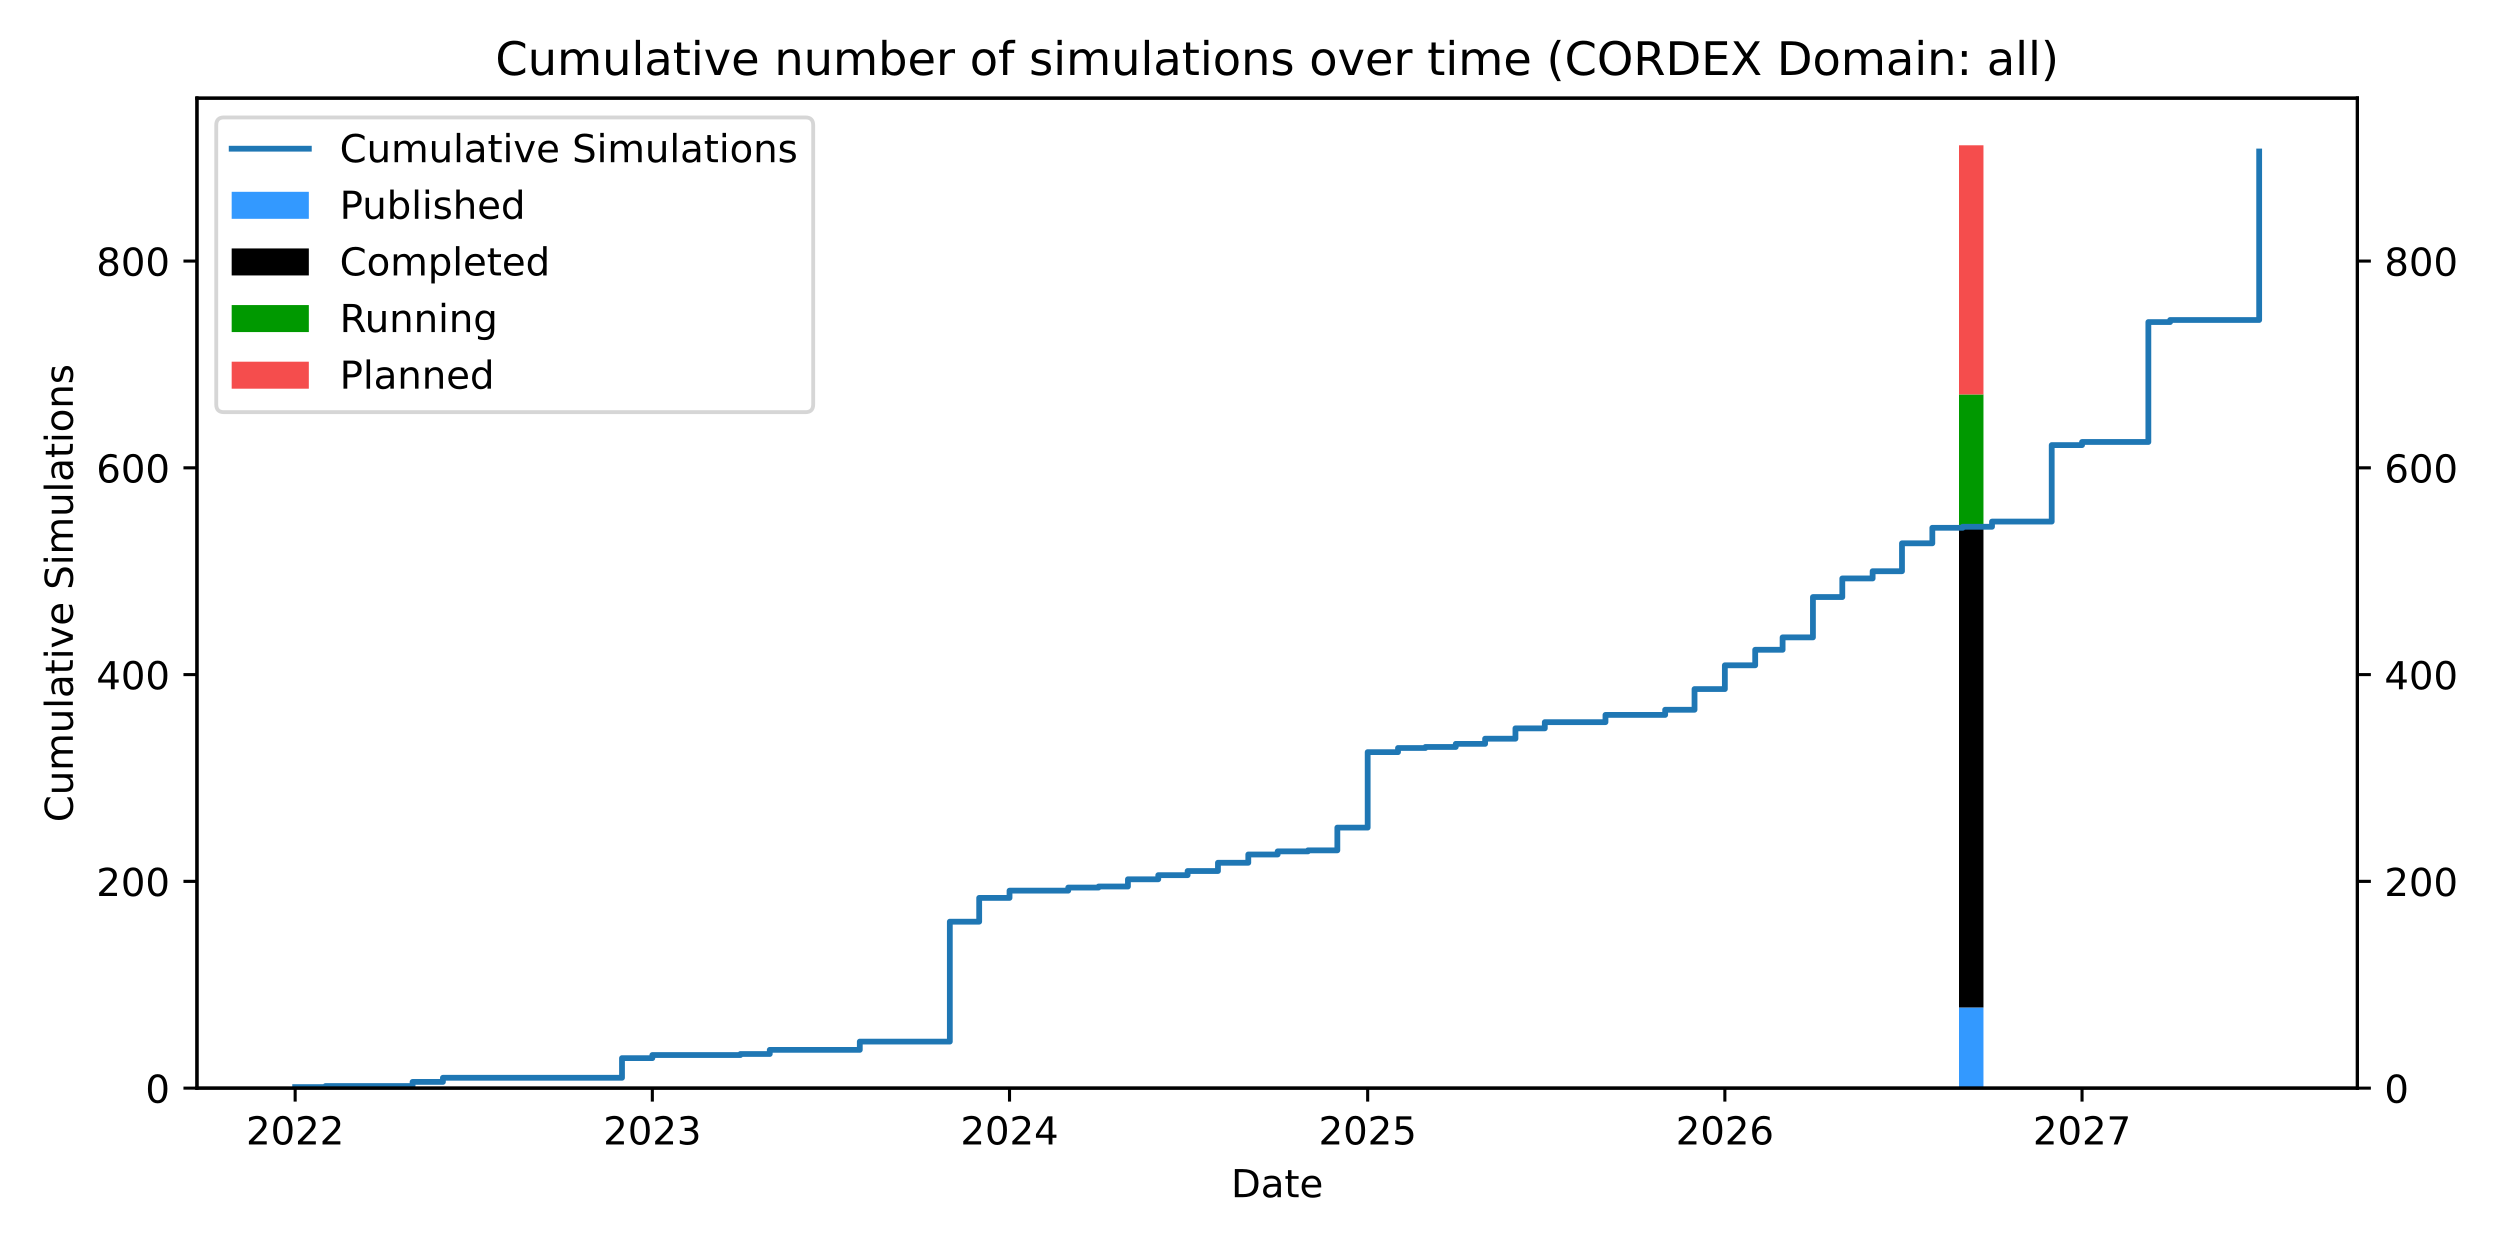
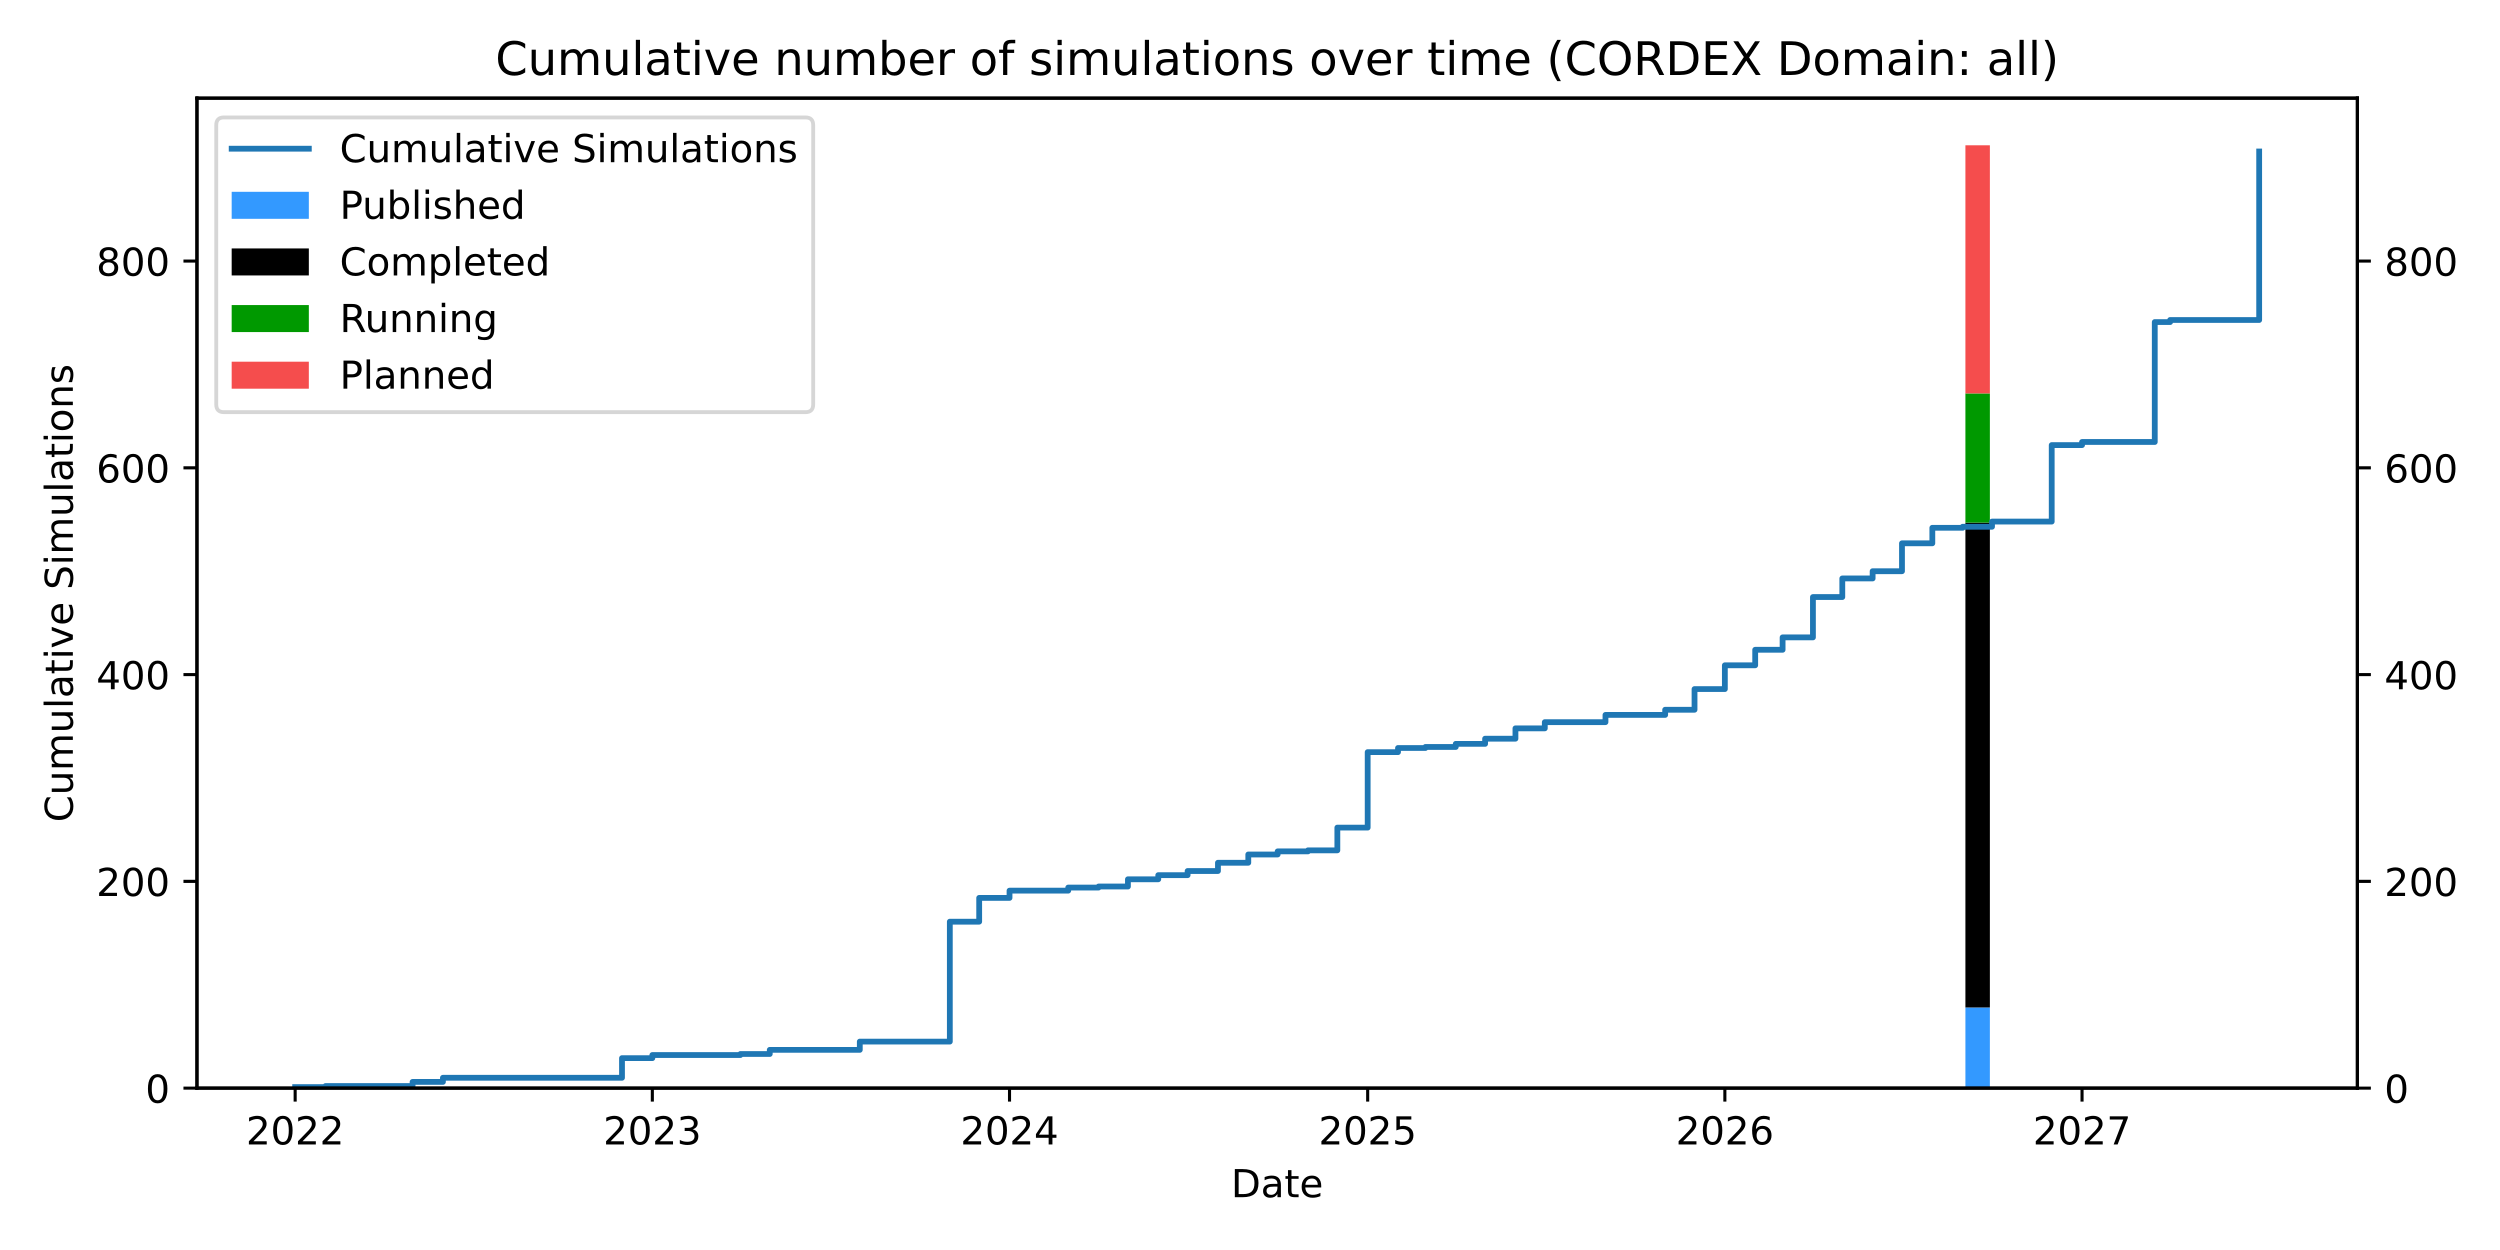
<svg xmlns="http://www.w3.org/2000/svg" xmlns:xlink="http://www.w3.org/1999/xlink" width="648pt" height="324pt" viewBox="0 0 648 324" version="1.1">
  <defs>
    <style type="text/css">*{stroke-linejoin: round; stroke-linecap: butt}</style>
  </defs>
  <g id="figure_1">
    <g id="patch_1">
      <path d="M 0 324  L 648 324  L 648 0  L 0 0  z " style="fill: #ffffff" />
    </g>
    <g id="axes_1">
      <g id="patch_2">
        <path d="M 51.05 282.04  L 611.03 282.04  L 611.03 25.44  L 51.05 25.44  z " style="fill: #ffffff" />
      </g>
      <g id="patch_3">
-         <path d="M 507.773 282.04  L 514.114 282.04  L 514.114 261.139  L 507.773 261.139  z " clip-path="url(#pf7c61de962)" style="fill: #3399ff" />
+         <path d="M 509.434 282.04  L 515.775 282.04  L 515.775 261.139  L 509.434 261.139  z " clip-path="url(#p451dfd465b)" style="fill: #3399ff" />
      </g>
      <g id="patch_4">
-         <path d="M 507.773 261.139  L 514.114 261.139  L 514.114 136.537  L 507.773 136.537  z " clip-path="url(#pf7c61de962)" />
+         <path d="M 509.434 261.139  L 515.775 261.139  L 515.775 135.465  L 509.434 135.465  z " clip-path="url(#p451dfd465b)" />
      </g>
      <g id="patch_5">
-         <path d="M 507.773 136.537  L 514.114 136.537  L 514.114 102.238  L 507.773 102.238  z " clip-path="url(#pf7c61de962)" style="fill: #009900" />
+         <path d="M 509.434 135.465  L 515.775 135.465  L 515.775 101.97  L 509.434 101.97  z " clip-path="url(#p451dfd465b)" style="fill: #009900" />
      </g>
      <g id="patch_6">
-         <path d="M 507.773 102.238  L 514.114 102.238  L 514.114 37.659  L 507.773 37.659  z " clip-path="url(#pf7c61de962)" style="fill: #f54d4d" />
+         <path d="M 509.434 101.97  L 515.775 101.97  L 515.775 37.659  L 509.434 37.659  z " clip-path="url(#p451dfd465b)" style="fill: #f54d4d" />
      </g>
      <g id="matplotlib.axis_1">
        <g id="xtick_1">
          <g id="line2d_1">
            <defs>
-               <path id="m42340859e4" d="M 0 0  L 0 3.5  " style="stroke: #000000; stroke-width: 0.8" />
-             </defs>
-             <g>
-               <use xlink:href="#m42340859e4" x="76.504" y="282.04" style="stroke: #000000; stroke-width: 0.8" />
+               <path id="m66f0d39684" d="M 0 0  L 0 3.5  " style="stroke: #000000; stroke-width: 0.8" />
+             </defs>
+             <g>
+               <use xlink:href="#m66f0d39684" x="76.504" y="282.04" style="stroke: #000000; stroke-width: 0.8" />
            </g>
          </g>
          <g id="text_1">
            <g transform="translate(63.77864 296.6384) scale(0.1 -0.1)">
              <defs>
                <path id="DejaVuSans-32" d="M 1228 531  L 3431 531  L 3431 0  L 469 0  L 469 531  Q 828 903 1448 1529  Q 2069 2156 2228 2338  Q 2531 2678 2651 2914  Q 2772 3150 2772 3378  Q 2772 3750 2511 3984  Q 2250 4219 1831 4219  Q 1534 4219 1204 4116  Q 875 4013 500 3803  L 500 4441  Q 881 4594 1212 4672  Q 1544 4750 1819 4750  Q 2544 4750 2975 4387  Q 3406 4025 3406 3419  Q 3406 3131 3298 2873  Q 3191 2616 2906 2266  Q 2828 2175 2409 1742  Q 1991 1309 1228 531  z " transform="scale(0.015625)" />
                <path id="DejaVuSans-30" d="M 2034 4250  Q 1547 4250 1301 3770  Q 1056 3291 1056 2328  Q 1056 1369 1301 889  Q 1547 409 2034 409  Q 2525 409 2770 889  Q 3016 1369 3016 2328  Q 3016 3291 2770 3770  Q 2525 4250 2034 4250  z M 2034 4750  Q 2819 4750 3233 4129  Q 3647 3509 3647 2328  Q 3647 1150 3233 529  Q 2819 -91 2034 -91  Q 1250 -91 836 529  Q 422 1150 422 2328  Q 422 3509 836 4129  Q 1250 4750 2034 4750  z " transform="scale(0.015625)" />
              </defs>
              <use xlink:href="#DejaVuSans-32" />
              <use xlink:href="#DejaVuSans-30" x="63.623" />
              <use xlink:href="#DejaVuSans-32" x="127.246" />
              <use xlink:href="#DejaVuSans-32" x="190.869" />
            </g>
          </g>
        </g>
        <g id="xtick_2">
          <g id="line2d_2">
            <g>
-               <use xlink:href="#m42340859e4" x="169.085" y="282.04" style="stroke: #000000; stroke-width: 0.8" />
+               <use xlink:href="#m66f0d39684" x="169.085" y="282.04" style="stroke: #000000; stroke-width: 0.8" />
            </g>
          </g>
          <g id="text_2">
            <g transform="translate(156.3604 296.6384) scale(0.1 -0.1)">
              <defs>
                <path id="DejaVuSans-33" d="M 2597 2516  Q 3050 2419 3304 2112  Q 3559 1806 3559 1356  Q 3559 666 3084 287  Q 2609 -91 1734 -91  Q 1441 -91 1130 -33  Q 819 25 488 141  L 488 750  Q 750 597 1062 519  Q 1375 441 1716 441  Q 2309 441 2620 675  Q 2931 909 2931 1356  Q 2931 1769 2642 2001  Q 2353 2234 1838 2234  L 1294 2234  L 1294 2753  L 1863 2753  Q 2328 2753 2575 2939  Q 2822 3125 2822 3475  Q 2822 3834 2567 4026  Q 2313 4219 1838 4219  Q 1578 4219 1281 4162  Q 984 4106 628 3988  L 628 4550  Q 988 4650 1302 4700  Q 1616 4750 1894 4750  Q 2613 4750 3031 4423  Q 3450 4097 3450 3541  Q 3450 3153 3228 2886  Q 3006 2619 2597 2516  z " transform="scale(0.015625)" />
              </defs>
              <use xlink:href="#DejaVuSans-32" />
              <use xlink:href="#DejaVuSans-30" x="63.623" />
              <use xlink:href="#DejaVuSans-32" x="127.246" />
              <use xlink:href="#DejaVuSans-33" x="190.869" />
            </g>
          </g>
        </g>
        <g id="xtick_3">
          <g id="line2d_3">
            <g>
-               <use xlink:href="#m42340859e4" x="261.667" y="282.04" style="stroke: #000000; stroke-width: 0.8" />
+               <use xlink:href="#m66f0d39684" x="261.667" y="282.04" style="stroke: #000000; stroke-width: 0.8" />
            </g>
          </g>
          <g id="text_3">
            <g transform="translate(248.9421 296.6384) scale(0.1 -0.1)">
              <defs>
                <path id="DejaVuSans-34" d="M 2419 4116  L 825 1625  L 2419 1625  L 2419 4116  z M 2253 4666  L 3047 4666  L 3047 1625  L 3713 1625  L 3713 1100  L 3047 1100  L 3047 0  L 2419 0  L 2419 1100  L 313 1100  L 313 1709  L 2253 4666  z " transform="scale(0.015625)" />
              </defs>
              <use xlink:href="#DejaVuSans-32" />
              <use xlink:href="#DejaVuSans-30" x="63.623" />
              <use xlink:href="#DejaVuSans-32" x="127.246" />
              <use xlink:href="#DejaVuSans-34" x="190.869" />
            </g>
          </g>
        </g>
        <g id="xtick_4">
          <g id="line2d_4">
            <g>
-               <use xlink:href="#m42340859e4" x="354.502" y="282.04" style="stroke: #000000; stroke-width: 0.8" />
+               <use xlink:href="#m66f0d39684" x="354.502" y="282.04" style="stroke: #000000; stroke-width: 0.8" />
            </g>
          </g>
          <g id="text_4">
            <g transform="translate(341.7775 296.6384) scale(0.1 -0.1)">
              <defs>
                <path id="DejaVuSans-35" d="M 691 4666  L 3169 4666  L 3169 4134  L 1269 4134  L 1269 2991  Q 1406 3038 1543 3061  Q 1681 3084 1819 3084  Q 2600 3084 3056 2656  Q 3513 2228 3513 1497  Q 3513 744 3044 326  Q 2575 -91 1722 -91  Q 1428 -91 1123 -41  Q 819 9 494 109  L 494 744  Q 775 591 1075 516  Q 1375 441 1709 441  Q 2250 441 2565 725  Q 2881 1009 2881 1497  Q 2881 1984 2565 2268  Q 2250 2553 1709 2553  Q 1456 2553 1204 2497  Q 953 2441 691 2322  L 691 4666  z " transform="scale(0.015625)" />
              </defs>
              <use xlink:href="#DejaVuSans-32" />
              <use xlink:href="#DejaVuSans-30" x="63.623" />
              <use xlink:href="#DejaVuSans-32" x="127.246" />
              <use xlink:href="#DejaVuSans-35" x="190.869" />
            </g>
          </g>
        </g>
        <g id="xtick_5">
          <g id="line2d_5">
            <g>
-               <use xlink:href="#m42340859e4" x="447.084" y="282.04" style="stroke: #000000; stroke-width: 0.8" />
+               <use xlink:href="#m66f0d39684" x="447.084" y="282.04" style="stroke: #000000; stroke-width: 0.8" />
            </g>
          </g>
          <g id="text_5">
            <g transform="translate(434.3592 296.6384) scale(0.1 -0.1)">
              <defs>
                <path id="DejaVuSans-36" d="M 2113 2584  Q 1688 2584 1439 2293  Q 1191 2003 1191 1497  Q 1191 994 1439 701  Q 1688 409 2113 409  Q 2538 409 2786 701  Q 3034 994 3034 1497  Q 3034 2003 2786 2293  Q 2538 2584 2113 2584  z M 3366 4563  L 3366 3988  Q 3128 4100 2886 4159  Q 2644 4219 2406 4219  Q 1781 4219 1451 3797  Q 1122 3375 1075 2522  Q 1259 2794 1537 2939  Q 1816 3084 2150 3084  Q 2853 3084 3261 2657  Q 3669 2231 3669 1497  Q 3669 778 3244 343  Q 2819 -91 2113 -91  Q 1303 -91 875 529  Q 447 1150 447 2328  Q 447 3434 972 4092  Q 1497 4750 2381 4750  Q 2619 4750 2861 4703  Q 3103 4656 3366 4563  z " transform="scale(0.015625)" />
              </defs>
              <use xlink:href="#DejaVuSans-32" />
              <use xlink:href="#DejaVuSans-30" x="63.623" />
              <use xlink:href="#DejaVuSans-32" x="127.246" />
              <use xlink:href="#DejaVuSans-36" x="190.869" />
            </g>
          </g>
        </g>
        <g id="xtick_6">
          <g id="line2d_6">
            <g>
-               <use xlink:href="#m42340859e4" x="539.666" y="282.04" style="stroke: #000000; stroke-width: 0.8" />
+               <use xlink:href="#m66f0d39684" x="539.666" y="282.04" style="stroke: #000000; stroke-width: 0.8" />
            </g>
          </g>
          <g id="text_6">
            <g transform="translate(526.941 296.6384) scale(0.1 -0.1)">
              <defs>
                <path id="DejaVuSans-37" d="M 525 4666  L 3525 4666  L 3525 4397  L 1831 0  L 1172 0  L 2766 4134  L 525 4134  L 525 4666  z " transform="scale(0.015625)" />
              </defs>
              <use xlink:href="#DejaVuSans-32" />
              <use xlink:href="#DejaVuSans-30" x="63.623" />
              <use xlink:href="#DejaVuSans-32" x="127.246" />
              <use xlink:href="#DejaVuSans-37" x="190.869" />
            </g>
          </g>
        </g>
        <g id="text_7">
          <g transform="translate(319.0892 310.3166) scale(0.1 -0.1)">
            <defs>
              <path id="DejaVuSans-44" d="M 1259 4147  L 1259 519  L 2022 519  Q 2988 519 3436 956  Q 3884 1394 3884 2338  Q 3884 3275 3436 3711  Q 2988 4147 2022 4147  L 1259 4147  z M 628 4666  L 1925 4666  Q 3281 4666 3915 4102  Q 4550 3538 4550 2338  Q 4550 1131 3912 565  Q 3275 0 1925 0  L 628 0  L 628 4666  z " transform="scale(0.015625)" />
              <path id="DejaVuSans-61" d="M 2194 1759  Q 1497 1759 1228 1600  Q 959 1441 959 1056  Q 959 750 1161 570  Q 1363 391 1709 391  Q 2188 391 2477 730  Q 2766 1069 2766 1631  L 2766 1759  L 2194 1759  z M 3341 1997  L 3341 0  L 2766 0  L 2766 531  Q 2569 213 2275 61  Q 1981 -91 1556 -91  Q 1019 -91 701 211  Q 384 513 384 1019  Q 384 1609 779 1909  Q 1175 2209 1959 2209  L 2766 2209  L 2766 2266  Q 2766 2663 2505 2880  Q 2244 3097 1772 3097  Q 1472 3097 1187 3025  Q 903 2953 641 2809  L 641 3341  Q 956 3463 1253 3523  Q 1550 3584 1831 3584  Q 2591 3584 2966 3190  Q 3341 2797 3341 1997  z " transform="scale(0.015625)" />
              <path id="DejaVuSans-74" d="M 1172 4494  L 1172 3500  L 2356 3500  L 2356 3053  L 1172 3053  L 1172 1153  Q 1172 725 1289 603  Q 1406 481 1766 481  L 2356 481  L 2356 0  L 1766 0  Q 1100 0 847 248  Q 594 497 594 1153  L 594 3053  L 172 3053  L 172 3500  L 594 3500  L 594 4494  L 1172 4494  z " transform="scale(0.015625)" />
              <path id="DejaVuSans-65" d="M 3597 1894  L 3597 1613  L 953 1613  Q 991 1019 1311 708  Q 1631 397 2203 397  Q 2534 397 2845 478  Q 3156 559 3463 722  L 3463 178  Q 3153 47 2828 -22  Q 2503 -91 2169 -91  Q 1331 -91 842 396  Q 353 884 353 1716  Q 353 2575 817 3079  Q 1281 3584 2069 3584  Q 2775 3584 3186 3129  Q 3597 2675 3597 1894  z M 3022 2063  Q 3016 2534 2758 2815  Q 2500 3097 2075 3097  Q 1594 3097 1305 2825  Q 1016 2553 972 2059  L 3022 2063  z " transform="scale(0.015625)" />
            </defs>
            <use xlink:href="#DejaVuSans-44" />
            <use xlink:href="#DejaVuSans-61" x="77.002" />
            <use xlink:href="#DejaVuSans-74" x="138.281" />
            <use xlink:href="#DejaVuSans-65" x="177.49" />
          </g>
        </g>
      </g>
      <g id="matplotlib.axis_2">
        <g id="ytick_1">
          <g id="line2d_7">
            <defs>
-               <path id="m306e4bc07a" d="M 0 0  L -3.5 0  " style="stroke: #000000; stroke-width: 0.8" />
-             </defs>
-             <g>
-               <use xlink:href="#m306e4bc07a" x="51.05" y="282.04" style="stroke: #000000; stroke-width: 0.8" />
+               <path id="m43bc29a312" d="M 0 0  L -3.5 0  " style="stroke: #000000; stroke-width: 0.8" />
+             </defs>
+             <g>
+               <use xlink:href="#m43bc29a312" x="51.05" y="282.04" style="stroke: #000000; stroke-width: 0.8" />
            </g>
          </g>
          <g id="text_8">
            <g transform="translate(37.6875 285.8392) scale(0.1 -0.1)">
              <use xlink:href="#DejaVuSans-30" />
            </g>
          </g>
        </g>
        <g id="ytick_2">
          <g id="line2d_8">
            <g>
-               <use xlink:href="#m306e4bc07a" x="51.05" y="228.448" style="stroke: #000000; stroke-width: 0.8" />
+               <use xlink:href="#m43bc29a312" x="51.05" y="228.448" style="stroke: #000000; stroke-width: 0.8" />
            </g>
          </g>
          <g id="text_9">
            <g transform="translate(24.9625 232.2469) scale(0.1 -0.1)">
              <use xlink:href="#DejaVuSans-32" />
              <use xlink:href="#DejaVuSans-30" x="63.623" />
              <use xlink:href="#DejaVuSans-30" x="127.246" />
            </g>
          </g>
        </g>
        <g id="ytick_3">
          <g id="line2d_9">
            <g>
-               <use xlink:href="#m306e4bc07a" x="51.05" y="174.855" style="stroke: #000000; stroke-width: 0.8" />
+               <use xlink:href="#m43bc29a312" x="51.05" y="174.855" style="stroke: #000000; stroke-width: 0.8" />
            </g>
          </g>
          <g id="text_10">
            <g transform="translate(24.9625 178.6546) scale(0.1 -0.1)">
              <use xlink:href="#DejaVuSans-34" />
              <use xlink:href="#DejaVuSans-30" x="63.623" />
              <use xlink:href="#DejaVuSans-30" x="127.246" />
            </g>
          </g>
        </g>
        <g id="ytick_4">
          <g id="line2d_10">
            <g>
-               <use xlink:href="#m306e4bc07a" x="51.05" y="121.263" style="stroke: #000000; stroke-width: 0.8" />
+               <use xlink:href="#m43bc29a312" x="51.05" y="121.263" style="stroke: #000000; stroke-width: 0.8" />
            </g>
          </g>
          <g id="text_11">
            <g transform="translate(24.9625 125.0623) scale(0.1 -0.1)">
              <use xlink:href="#DejaVuSans-36" />
              <use xlink:href="#DejaVuSans-30" x="63.623" />
              <use xlink:href="#DejaVuSans-30" x="127.246" />
            </g>
          </g>
        </g>
        <g id="ytick_5">
          <g id="line2d_11">
            <g>
-               <use xlink:href="#m306e4bc07a" x="51.05" y="67.671" style="stroke: #000000; stroke-width: 0.8" />
+               <use xlink:href="#m43bc29a312" x="51.05" y="67.671" style="stroke: #000000; stroke-width: 0.8" />
            </g>
          </g>
          <g id="text_12">
            <g transform="translate(24.9625 71.46996) scale(0.1 -0.1)">
              <defs>
                <path id="DejaVuSans-38" d="M 2034 2216  Q 1584 2216 1326 1975  Q 1069 1734 1069 1313  Q 1069 891 1326 650  Q 1584 409 2034 409  Q 2484 409 2743 651  Q 3003 894 3003 1313  Q 3003 1734 2745 1975  Q 2488 2216 2034 2216  z M 1403 2484  Q 997 2584 770 2862  Q 544 3141 544 3541  Q 544 4100 942 4425  Q 1341 4750 2034 4750  Q 2731 4750 3128 4425  Q 3525 4100 3525 3541  Q 3525 3141 3298 2862  Q 3072 2584 2669 2484  Q 3125 2378 3379 2068  Q 3634 1759 3634 1313  Q 3634 634 3220 271  Q 2806 -91 2034 -91  Q 1263 -91 848 271  Q 434 634 434 1313  Q 434 1759 690 2068  Q 947 2378 1403 2484  z M 1172 3481  Q 1172 3119 1398 2916  Q 1625 2713 2034 2713  Q 2441 2713 2670 2916  Q 2900 3119 2900 3481  Q 2900 3844 2670 4047  Q 2441 4250 2034 4250  Q 1625 4250 1398 4047  Q 1172 3844 1172 3481  z " transform="scale(0.015625)" />
              </defs>
              <use xlink:href="#DejaVuSans-38" />
              <use xlink:href="#DejaVuSans-30" x="63.623" />
              <use xlink:href="#DejaVuSans-30" x="127.246" />
            </g>
          </g>
        </g>
        <g id="text_13">
          <g transform="translate(18.88281 213.1041) rotate(-90) scale(0.1 -0.1)">
            <defs>
              <path id="DejaVuSans-43" d="M 4122 4306  L 4122 3641  Q 3803 3938 3442 4084  Q 3081 4231 2675 4231  Q 1875 4231 1450 3742  Q 1025 3253 1025 2328  Q 1025 1406 1450 917  Q 1875 428 2675 428  Q 3081 428 3442 575  Q 3803 722 4122 1019  L 4122 359  Q 3791 134 3420 21  Q 3050 -91 2638 -91  Q 1578 -91 968 557  Q 359 1206 359 2328  Q 359 3453 968 4101  Q 1578 4750 2638 4750  Q 3056 4750 3426 4639  Q 3797 4528 4122 4306  z " transform="scale(0.015625)" />
              <path id="DejaVuSans-75" d="M 544 1381  L 544 3500  L 1119 3500  L 1119 1403  Q 1119 906 1312 657  Q 1506 409 1894 409  Q 2359 409 2629 706  Q 2900 1003 2900 1516  L 2900 3500  L 3475 3500  L 3475 0  L 2900 0  L 2900 538  Q 2691 219 2414 64  Q 2138 -91 1772 -91  Q 1169 -91 856 284  Q 544 659 544 1381  z M 1991 3584  L 1991 3584  z " transform="scale(0.015625)" />
              <path id="DejaVuSans-6d" d="M 3328 2828  Q 3544 3216 3844 3400  Q 4144 3584 4550 3584  Q 5097 3584 5394 3201  Q 5691 2819 5691 2113  L 5691 0  L 5113 0  L 5113 2094  Q 5113 2597 4934 2840  Q 4756 3084 4391 3084  Q 3944 3084 3684 2787  Q 3425 2491 3425 1978  L 3425 0  L 2847 0  L 2847 2094  Q 2847 2600 2669 2842  Q 2491 3084 2119 3084  Q 1678 3084 1418 2786  Q 1159 2488 1159 1978  L 1159 0  L 581 0  L 581 3500  L 1159 3500  L 1159 2956  Q 1356 3278 1631 3431  Q 1906 3584 2284 3584  Q 2666 3584 2933 3390  Q 3200 3197 3328 2828  z " transform="scale(0.015625)" />
              <path id="DejaVuSans-6c" d="M 603 4863  L 1178 4863  L 1178 0  L 603 0  L 603 4863  z " transform="scale(0.015625)" />
              <path id="DejaVuSans-69" d="M 603 3500  L 1178 3500  L 1178 0  L 603 0  L 603 3500  z M 603 4863  L 1178 4863  L 1178 4134  L 603 4134  L 603 4863  z " transform="scale(0.015625)" />
              <path id="DejaVuSans-76" d="M 191 3500  L 800 3500  L 1894 563  L 2988 3500  L 3597 3500  L 2284 0  L 1503 0  L 191 3500  z " transform="scale(0.015625)" />
              <path id="DejaVuSans-20" transform="scale(0.015625)" />
              <path id="DejaVuSans-53" d="M 3425 4513  L 3425 3897  Q 3066 4069 2747 4153  Q 2428 4238 2131 4238  Q 1616 4238 1336 4038  Q 1056 3838 1056 3469  Q 1056 3159 1242 3001  Q 1428 2844 1947 2747  L 2328 2669  Q 3034 2534 3370 2195  Q 3706 1856 3706 1288  Q 3706 609 3251 259  Q 2797 -91 1919 -91  Q 1588 -91 1214 -16  Q 841 59 441 206  L 441 856  Q 825 641 1194 531  Q 1563 422 1919 422  Q 2459 422 2753 634  Q 3047 847 3047 1241  Q 3047 1584 2836 1778  Q 2625 1972 2144 2069  L 1759 2144  Q 1053 2284 737 2584  Q 422 2884 422 3419  Q 422 4038 858 4394  Q 1294 4750 2059 4750  Q 2388 4750 2728 4690  Q 3069 4631 3425 4513  z " transform="scale(0.015625)" />
              <path id="DejaVuSans-6f" d="M 1959 3097  Q 1497 3097 1228 2736  Q 959 2375 959 1747  Q 959 1119 1226 758  Q 1494 397 1959 397  Q 2419 397 2687 759  Q 2956 1122 2956 1747  Q 2956 2369 2687 2733  Q 2419 3097 1959 3097  z M 1959 3584  Q 2709 3584 3137 3096  Q 3566 2609 3566 1747  Q 3566 888 3137 398  Q 2709 -91 1959 -91  Q 1206 -91 779 398  Q 353 888 353 1747  Q 353 2609 779 3096  Q 1206 3584 1959 3584  z " transform="scale(0.015625)" />
              <path id="DejaVuSans-6e" d="M 3513 2113  L 3513 0  L 2938 0  L 2938 2094  Q 2938 2591 2744 2837  Q 2550 3084 2163 3084  Q 1697 3084 1428 2787  Q 1159 2491 1159 1978  L 1159 0  L 581 0  L 581 3500  L 1159 3500  L 1159 2956  Q 1366 3272 1645 3428  Q 1925 3584 2291 3584  Q 2894 3584 3203 3211  Q 3513 2838 3513 2113  z " transform="scale(0.015625)" />
              <path id="DejaVuSans-73" d="M 2834 3397  L 2834 2853  Q 2591 2978 2328 3040  Q 2066 3103 1784 3103  Q 1356 3103 1142 2972  Q 928 2841 928 2578  Q 928 2378 1081 2264  Q 1234 2150 1697 2047  L 1894 2003  Q 2506 1872 2764 1633  Q 3022 1394 3022 966  Q 3022 478 2636 193  Q 2250 -91 1575 -91  Q 1294 -91 989 -36  Q 684 19 347 128  L 347 722  Q 666 556 975 473  Q 1284 391 1588 391  Q 1994 391 2212 530  Q 2431 669 2431 922  Q 2431 1156 2273 1281  Q 2116 1406 1581 1522  L 1381 1569  Q 847 1681 609 1914  Q 372 2147 372 2553  Q 372 3047 722 3315  Q 1072 3584 1716 3584  Q 2034 3584 2315 3537  Q 2597 3491 2834 3397  z " transform="scale(0.015625)" />
            </defs>
            <use xlink:href="#DejaVuSans-43" />
            <use xlink:href="#DejaVuSans-75" x="69.824" />
            <use xlink:href="#DejaVuSans-6d" x="133.203" />
            <use xlink:href="#DejaVuSans-75" x="230.615" />
            <use xlink:href="#DejaVuSans-6c" x="293.994" />
            <use xlink:href="#DejaVuSans-61" x="321.777" />
            <use xlink:href="#DejaVuSans-74" x="383.057" />
            <use xlink:href="#DejaVuSans-69" x="422.266" />
            <use xlink:href="#DejaVuSans-76" x="450.049" />
            <use xlink:href="#DejaVuSans-65" x="509.229" />
            <use xlink:href="#DejaVuSans-20" x="570.752" />
            <use xlink:href="#DejaVuSans-53" x="602.539" />
            <use xlink:href="#DejaVuSans-69" x="666.016" />
            <use xlink:href="#DejaVuSans-6d" x="693.799" />
            <use xlink:href="#DejaVuSans-75" x="791.211" />
            <use xlink:href="#DejaVuSans-6c" x="854.59" />
            <use xlink:href="#DejaVuSans-61" x="882.373" />
            <use xlink:href="#DejaVuSans-74" x="943.652" />
            <use xlink:href="#DejaVuSans-69" x="982.861" />
            <use xlink:href="#DejaVuSans-6f" x="1010.645" />
            <use xlink:href="#DejaVuSans-6e" x="1071.826" />
            <use xlink:href="#DejaVuSans-73" x="1135.205" />
          </g>
        </g>
      </g>
      <g id="line2d_12">
-         <path d="M 76.504 281.772  L 84.367 281.772  L 84.367 281.504  L 106.941 281.504  L 106.941 280.432  L 114.805 280.432  L 114.805 279.36  L 161.222 279.36  L 161.222 274.269  L 169.085 274.269  L 169.085 273.465  L 191.914 273.465  L 191.914 273.197  L 199.523 273.197  L 199.523 272.125  L 222.859 272.125  L 222.859 269.982  L 246.195 269.982  L 246.195 238.898  L 253.804 238.898  L 253.804 232.735  L 261.667 232.735  L 261.667 230.859  L 276.886 230.859  L 276.886 230.055  L 284.749 230.055  L 284.749 229.787  L 292.359 229.787  L 292.359 227.912  L 300.222 227.912  L 300.222 226.84  L 307.831 226.84  L 307.831 225.768  L 315.694 225.768  L 315.694 223.624  L 323.557 223.624  L 323.557 221.481  L 331.167 221.481  L 331.167 220.677  L 339.03 220.677  L 339.03 220.409  L 346.639 220.409  L 346.639 214.514  L 354.502 214.514  L 354.502 194.952  L 362.366 194.952  L 362.366 193.881  L 369.468 193.881  L 369.468 193.613  L 377.331 193.613  L 377.331 192.809  L 384.94 192.809  L 384.94 191.469  L 392.803 191.469  L 392.803 188.789  L 400.413 188.789  L 400.413 187.182  L 416.139 187.182  L 416.139 185.306  L 431.612 185.306  L 431.612 183.966  L 439.221 183.966  L 439.221 178.607  L 447.084 178.607  L 447.084 172.444  L 454.947 172.444  L 454.947 168.424  L 462.049 168.424  L 462.049 165.209  L 469.913 165.209  L 469.913 154.758  L 477.522 154.758  L 477.522 149.935  L 485.385 149.935  L 485.385 148.059  L 492.995 148.059  L 492.995 140.824  L 500.858 140.824  L 500.858 136.805  L 508.721 136.805  L 508.721 136.537  L 516.33 136.537  L 516.33 135.197  L 531.803 135.197  L 531.803 115.368  L 539.666 115.368  L 539.666 114.564  L 556.854 114.564  L 556.854 83.48  L 562.494 83.48  L 562.494 82.945  L 585.576 82.945  L 585.576 39.267  L 585.576 39.267  " clip-path="url(#pf7c61de962)" style="fill: none; stroke: #1f77b4; stroke-width: 1.5; stroke-linecap: square" />
+         <path d="M 76.504 281.772  L 84.367 281.772  L 84.367 281.504  L 106.941 281.504  L 106.941 280.432  L 114.805 280.432  L 114.805 279.36  L 161.222 279.36  L 161.222 274.269  L 169.085 274.269  L 169.085 273.465  L 191.914 273.465  L 191.914 273.197  L 199.523 273.197  L 199.523 272.125  L 222.859 272.125  L 222.859 269.982  L 246.195 269.982  L 246.195 238.898  L 253.804 238.898  L 253.804 232.735  L 261.667 232.735  L 261.667 230.859  L 276.886 230.859  L 276.886 230.055  L 284.749 230.055  L 284.749 229.787  L 292.359 229.787  L 292.359 227.912  L 300.222 227.912  L 300.222 226.84  L 307.831 226.84  L 307.831 225.768  L 315.694 225.768  L 315.694 223.624  L 323.557 223.624  L 323.557 221.481  L 331.167 221.481  L 331.167 220.677  L 339.03 220.677  L 339.03 220.409  L 346.639 220.409  L 346.639 214.514  L 354.502 214.514  L 354.502 194.952  L 362.366 194.952  L 362.366 193.881  L 369.468 193.881  L 369.468 193.613  L 377.331 193.613  L 377.331 192.809  L 384.94 192.809  L 384.94 191.469  L 392.803 191.469  L 392.803 188.789  L 400.413 188.789  L 400.413 187.182  L 416.139 187.182  L 416.139 185.306  L 431.612 185.306  L 431.612 183.966  L 439.221 183.966  L 439.221 178.607  L 447.084 178.607  L 447.084 172.444  L 454.947 172.444  L 454.947 168.424  L 462.049 168.424  L 462.049 165.209  L 469.913 165.209  L 469.913 154.758  L 477.522 154.758  L 477.522 149.935  L 485.385 149.935  L 485.385 148.059  L 492.995 148.059  L 492.995 140.824  L 500.858 140.824  L 500.858 136.805  L 508.721 136.805  L 508.721 136.537  L 516.33 136.537  L 516.33 135.197  L 531.803 135.197  L 531.803 115.368  L 539.666 115.368  L 539.666 114.564  L 558.515 114.564  L 558.515 83.48  L 562.494 83.48  L 562.494 82.945  L 585.576 82.945  L 585.576 39.267  L 585.576 39.267  " clip-path="url(#p451dfd465b)" style="fill: none; stroke: #1f77b4; stroke-width: 1.5; stroke-linecap: square" />
      </g>
      <g id="patch_7">
        <path d="M 51.05 282.04  L 51.05 25.44  " style="fill: none; stroke: #000000; stroke-width: 0.8; stroke-linejoin: miter; stroke-linecap: square" />
      </g>
      <g id="patch_8">
        <path d="M 611.03 282.04  L 611.03 25.44  " style="fill: none; stroke: #000000; stroke-width: 0.8; stroke-linejoin: miter; stroke-linecap: square" />
      </g>
      <g id="patch_9">
        <path d="M 51.05 282.04  L 611.03 282.04  " style="fill: none; stroke: #000000; stroke-width: 0.8; stroke-linejoin: miter; stroke-linecap: square" />
      </g>
      <g id="patch_10">
        <path d="M 51.05 25.44  L 611.03 25.44  " style="fill: none; stroke: #000000; stroke-width: 0.8; stroke-linejoin: miter; stroke-linecap: square" />
      </g>
      <g id="legend_1">
        <g id="patch_11">
          <path d="M 58.05 106.831  L 208.778 106.831  Q 210.778 106.831 210.778 104.831  L 210.778 32.44  Q 210.778 30.44 208.778 30.44  L 58.05 30.44  Q 56.05 30.44 56.05 32.44  L 56.05 104.831  Q 56.05 106.831 58.05 106.831  z " style="fill: #ffffff; opacity: 0.8; stroke: #cccccc; stroke-linejoin: miter" />
        </g>
        <g id="line2d_13">
          <path d="M 60.05 38.538  L 70.05 38.538  L 70.05 38.538  L 80.05 38.538  L 80.05 38.538  " style="fill: none; stroke: #1f77b4; stroke-width: 1.5; stroke-linecap: square" />
        </g>
        <g id="text_14">
          <g transform="translate(88.05 42.03844) scale(0.1 -0.1)">
            <use xlink:href="#DejaVuSans-43" />
            <use xlink:href="#DejaVuSans-75" x="69.824" />
            <use xlink:href="#DejaVuSans-6d" x="133.203" />
            <use xlink:href="#DejaVuSans-75" x="230.615" />
            <use xlink:href="#DejaVuSans-6c" x="293.994" />
            <use xlink:href="#DejaVuSans-61" x="321.777" />
            <use xlink:href="#DejaVuSans-74" x="383.057" />
            <use xlink:href="#DejaVuSans-69" x="422.266" />
            <use xlink:href="#DejaVuSans-76" x="450.049" />
            <use xlink:href="#DejaVuSans-65" x="509.229" />
            <use xlink:href="#DejaVuSans-20" x="570.752" />
            <use xlink:href="#DejaVuSans-53" x="602.539" />
            <use xlink:href="#DejaVuSans-69" x="666.016" />
            <use xlink:href="#DejaVuSans-6d" x="693.799" />
            <use xlink:href="#DejaVuSans-75" x="791.211" />
            <use xlink:href="#DejaVuSans-6c" x="854.59" />
            <use xlink:href="#DejaVuSans-61" x="882.373" />
            <use xlink:href="#DejaVuSans-74" x="943.652" />
            <use xlink:href="#DejaVuSans-69" x="982.861" />
            <use xlink:href="#DejaVuSans-6f" x="1010.645" />
            <use xlink:href="#DejaVuSans-6e" x="1071.826" />
            <use xlink:href="#DejaVuSans-73" x="1135.205" />
          </g>
        </g>
        <g id="patch_12">
          <path d="M 60.05 56.717  L 80.05 56.717  L 80.05 49.717  L 60.05 49.717  z " style="fill: #3399ff" />
        </g>
        <g id="text_15">
          <g transform="translate(88.05 56.71656) scale(0.1 -0.1)">
            <defs>
              <path id="DejaVuSans-50" d="M 1259 4147  L 1259 2394  L 2053 2394  Q 2494 2394 2734 2622  Q 2975 2850 2975 3272  Q 2975 3691 2734 3919  Q 2494 4147 2053 4147  L 1259 4147  z M 628 4666  L 2053 4666  Q 2838 4666 3239 4311  Q 3641 3956 3641 3272  Q 3641 2581 3239 2228  Q 2838 1875 2053 1875  L 1259 1875  L 1259 0  L 628 0  L 628 4666  z " transform="scale(0.015625)" />
              <path id="DejaVuSans-62" d="M 3116 1747  Q 3116 2381 2855 2742  Q 2594 3103 2138 3103  Q 1681 3103 1420 2742  Q 1159 2381 1159 1747  Q 1159 1113 1420 752  Q 1681 391 2138 391  Q 2594 391 2855 752  Q 3116 1113 3116 1747  z M 1159 2969  Q 1341 3281 1617 3432  Q 1894 3584 2278 3584  Q 2916 3584 3314 3078  Q 3713 2572 3713 1747  Q 3713 922 3314 415  Q 2916 -91 2278 -91  Q 1894 -91 1617 61  Q 1341 213 1159 525  L 1159 0  L 581 0  L 581 4863  L 1159 4863  L 1159 2969  z " transform="scale(0.015625)" />
              <path id="DejaVuSans-68" d="M 3513 2113  L 3513 0  L 2938 0  L 2938 2094  Q 2938 2591 2744 2837  Q 2550 3084 2163 3084  Q 1697 3084 1428 2787  Q 1159 2491 1159 1978  L 1159 0  L 581 0  L 581 4863  L 1159 4863  L 1159 2956  Q 1366 3272 1645 3428  Q 1925 3584 2291 3584  Q 2894 3584 3203 3211  Q 3513 2838 3513 2113  z " transform="scale(0.015625)" />
              <path id="DejaVuSans-64" d="M 2906 2969  L 2906 4863  L 3481 4863  L 3481 0  L 2906 0  L 2906 525  Q 2725 213 2448 61  Q 2172 -91 1784 -91  Q 1150 -91 751 415  Q 353 922 353 1747  Q 353 2572 751 3078  Q 1150 3584 1784 3584  Q 2172 3584 2448 3432  Q 2725 3281 2906 2969  z M 947 1747  Q 947 1113 1208 752  Q 1469 391 1925 391  Q 2381 391 2643 752  Q 2906 1113 2906 1747  Q 2906 2381 2643 2742  Q 2381 3103 1925 3103  Q 1469 3103 1208 2742  Q 947 2381 947 1747  z " transform="scale(0.015625)" />
            </defs>
            <use xlink:href="#DejaVuSans-50" />
            <use xlink:href="#DejaVuSans-75" x="58.553" />
            <use xlink:href="#DejaVuSans-62" x="121.932" />
            <use xlink:href="#DejaVuSans-6c" x="185.408" />
            <use xlink:href="#DejaVuSans-69" x="213.191" />
            <use xlink:href="#DejaVuSans-73" x="240.975" />
            <use xlink:href="#DejaVuSans-68" x="293.074" />
            <use xlink:href="#DejaVuSans-65" x="356.453" />
            <use xlink:href="#DejaVuSans-64" x="417.977" />
          </g>
        </g>
        <g id="patch_13">
          <path d="M 60.05 71.395  L 80.05 71.395  L 80.05 64.395  L 60.05 64.395  z " />
        </g>
        <g id="text_16">
          <g transform="translate(88.05 71.39469) scale(0.1 -0.1)">
            <defs>
              <path id="DejaVuSans-70" d="M 1159 525  L 1159 -1331  L 581 -1331  L 581 3500  L 1159 3500  L 1159 2969  Q 1341 3281 1617 3432  Q 1894 3584 2278 3584  Q 2916 3584 3314 3078  Q 3713 2572 3713 1747  Q 3713 922 3314 415  Q 2916 -91 2278 -91  Q 1894 -91 1617 61  Q 1341 213 1159 525  z M 3116 1747  Q 3116 2381 2855 2742  Q 2594 3103 2138 3103  Q 1681 3103 1420 2742  Q 1159 2381 1159 1747  Q 1159 1113 1420 752  Q 1681 391 2138 391  Q 2594 391 2855 752  Q 3116 1113 3116 1747  z " transform="scale(0.015625)" />
            </defs>
            <use xlink:href="#DejaVuSans-43" />
            <use xlink:href="#DejaVuSans-6f" x="69.824" />
            <use xlink:href="#DejaVuSans-6d" x="131.006" />
            <use xlink:href="#DejaVuSans-70" x="228.418" />
            <use xlink:href="#DejaVuSans-6c" x="291.895" />
            <use xlink:href="#DejaVuSans-65" x="319.678" />
            <use xlink:href="#DejaVuSans-74" x="381.201" />
            <use xlink:href="#DejaVuSans-65" x="420.41" />
            <use xlink:href="#DejaVuSans-64" x="481.934" />
          </g>
        </g>
        <g id="patch_14">
          <path d="M 60.05 86.073  L 80.05 86.073  L 80.05 79.073  L 60.05 79.073  z " style="fill: #009900" />
        </g>
        <g id="text_17">
          <g transform="translate(88.05 86.07281) scale(0.1 -0.1)">
            <defs>
              <path id="DejaVuSans-52" d="M 2841 2188  Q 3044 2119 3236 1894  Q 3428 1669 3622 1275  L 4263 0  L 3584 0  L 2988 1197  Q 2756 1666 2539 1819  Q 2322 1972 1947 1972  L 1259 1972  L 1259 0  L 628 0  L 628 4666  L 2053 4666  Q 2853 4666 3247 4331  Q 3641 3997 3641 3322  Q 3641 2881 3436 2590  Q 3231 2300 2841 2188  z M 1259 4147  L 1259 2491  L 2053 2491  Q 2509 2491 2742 2702  Q 2975 2913 2975 3322  Q 2975 3731 2742 3939  Q 2509 4147 2053 4147  L 1259 4147  z " transform="scale(0.015625)" />
              <path id="DejaVuSans-67" d="M 2906 1791  Q 2906 2416 2648 2759  Q 2391 3103 1925 3103  Q 1463 3103 1205 2759  Q 947 2416 947 1791  Q 947 1169 1205 825  Q 1463 481 1925 481  Q 2391 481 2648 825  Q 2906 1169 2906 1791  z M 3481 434  Q 3481 -459 3084 -895  Q 2688 -1331 1869 -1331  Q 1566 -1331 1297 -1286  Q 1028 -1241 775 -1147  L 775 -588  Q 1028 -725 1275 -790  Q 1522 -856 1778 -856  Q 2344 -856 2625 -561  Q 2906 -266 2906 331  L 2906 616  Q 2728 306 2450 153  Q 2172 0 1784 0  Q 1141 0 747 490  Q 353 981 353 1791  Q 353 2603 747 3093  Q 1141 3584 1784 3584  Q 2172 3584 2450 3431  Q 2728 3278 2906 2969  L 2906 3500  L 3481 3500  L 3481 434  z " transform="scale(0.015625)" />
            </defs>
            <use xlink:href="#DejaVuSans-52" />
            <use xlink:href="#DejaVuSans-75" x="64.982" />
            <use xlink:href="#DejaVuSans-6e" x="128.361" />
            <use xlink:href="#DejaVuSans-6e" x="191.74" />
            <use xlink:href="#DejaVuSans-69" x="255.119" />
            <use xlink:href="#DejaVuSans-6e" x="282.902" />
            <use xlink:href="#DejaVuSans-67" x="346.281" />
          </g>
        </g>
        <g id="patch_15">
          <path d="M 60.05 100.751  L 80.05 100.751  L 80.05 93.751  L 60.05 93.751  z " style="fill: #f54d4d" />
        </g>
        <g id="text_18">
          <g transform="translate(88.05 100.7509) scale(0.1 -0.1)">
            <use xlink:href="#DejaVuSans-50" />
            <use xlink:href="#DejaVuSans-6c" x="60.303" />
            <use xlink:href="#DejaVuSans-61" x="88.086" />
            <use xlink:href="#DejaVuSans-6e" x="149.365" />
            <use xlink:href="#DejaVuSans-6e" x="212.744" />
            <use xlink:href="#DejaVuSans-65" x="276.123" />
            <use xlink:href="#DejaVuSans-64" x="337.646" />
          </g>
        </g>
      </g>
    </g>
    <g id="axes_2">
      <g id="matplotlib.axis_3">
        <g id="ytick_6">
          <g id="line2d_14">
            <defs>
-               <path id="mbc719dc8c4" d="M 0 0  L 3.5 0  " style="stroke: #000000; stroke-width: 0.8" />
-             </defs>
-             <g>
-               <use xlink:href="#mbc719dc8c4" x="611.03" y="282.04" style="stroke: #000000; stroke-width: 0.8" />
+               <path id="mbddc6d5386" d="M 0 0  L 3.5 0  " style="stroke: #000000; stroke-width: 0.8" />
+             </defs>
+             <g>
+               <use xlink:href="#mbddc6d5386" x="611.03" y="282.04" style="stroke: #000000; stroke-width: 0.8" />
            </g>
          </g>
          <g id="text_19">
            <g transform="translate(618.03 285.8392) scale(0.1 -0.1)">
              <use xlink:href="#DejaVuSans-30" />
            </g>
          </g>
        </g>
        <g id="ytick_7">
          <g id="line2d_15">
            <g>
-               <use xlink:href="#mbc719dc8c4" x="611.03" y="228.448" style="stroke: #000000; stroke-width: 0.8" />
+               <use xlink:href="#mbddc6d5386" x="611.03" y="228.448" style="stroke: #000000; stroke-width: 0.8" />
            </g>
          </g>
          <g id="text_20">
            <g transform="translate(618.03 232.2469) scale(0.1 -0.1)">
              <use xlink:href="#DejaVuSans-32" />
              <use xlink:href="#DejaVuSans-30" x="63.623" />
              <use xlink:href="#DejaVuSans-30" x="127.246" />
            </g>
          </g>
        </g>
        <g id="ytick_8">
          <g id="line2d_16">
            <g>
-               <use xlink:href="#mbc719dc8c4" x="611.03" y="174.855" style="stroke: #000000; stroke-width: 0.8" />
+               <use xlink:href="#mbddc6d5386" x="611.03" y="174.855" style="stroke: #000000; stroke-width: 0.8" />
            </g>
          </g>
          <g id="text_21">
            <g transform="translate(618.03 178.6546) scale(0.1 -0.1)">
              <use xlink:href="#DejaVuSans-34" />
              <use xlink:href="#DejaVuSans-30" x="63.623" />
              <use xlink:href="#DejaVuSans-30" x="127.246" />
            </g>
          </g>
        </g>
        <g id="ytick_9">
          <g id="line2d_17">
            <g>
-               <use xlink:href="#mbc719dc8c4" x="611.03" y="121.263" style="stroke: #000000; stroke-width: 0.8" />
+               <use xlink:href="#mbddc6d5386" x="611.03" y="121.263" style="stroke: #000000; stroke-width: 0.8" />
            </g>
          </g>
          <g id="text_22">
            <g transform="translate(618.03 125.0623) scale(0.1 -0.1)">
              <use xlink:href="#DejaVuSans-36" />
              <use xlink:href="#DejaVuSans-30" x="63.623" />
              <use xlink:href="#DejaVuSans-30" x="127.246" />
            </g>
          </g>
        </g>
        <g id="ytick_10">
          <g id="line2d_18">
            <g>
-               <use xlink:href="#mbc719dc8c4" x="611.03" y="67.671" style="stroke: #000000; stroke-width: 0.8" />
+               <use xlink:href="#mbddc6d5386" x="611.03" y="67.671" style="stroke: #000000; stroke-width: 0.8" />
            </g>
          </g>
          <g id="text_23">
            <g transform="translate(618.03 71.46996) scale(0.1 -0.1)">
              <use xlink:href="#DejaVuSans-38" />
              <use xlink:href="#DejaVuSans-30" x="63.623" />
              <use xlink:href="#DejaVuSans-30" x="127.246" />
            </g>
          </g>
        </g>
      </g>
      <g id="patch_16">
        <path d="M 51.05 282.04  L 51.05 25.44  " style="fill: none; stroke: #000000; stroke-width: 0.8; stroke-linejoin: miter; stroke-linecap: square" />
      </g>
      <g id="patch_17">
        <path d="M 611.03 282.04  L 611.03 25.44  " style="fill: none; stroke: #000000; stroke-width: 0.8; stroke-linejoin: miter; stroke-linecap: square" />
      </g>
      <g id="patch_18">
        <path d="M 51.05 282.04  L 611.03 282.04  " style="fill: none; stroke: #000000; stroke-width: 0.8; stroke-linejoin: miter; stroke-linecap: square" />
      </g>
      <g id="patch_19">
        <path d="M 51.05 25.44  L 611.03 25.44  " style="fill: none; stroke: #000000; stroke-width: 0.8; stroke-linejoin: miter; stroke-linecap: square" />
      </g>
      <g id="text_24">
        <g transform="translate(128.4031 19.44) scale(0.12 -0.12)">
          <defs>
            <path id="DejaVuSans-72" d="M 2631 2963  Q 2534 3019 2420 3045  Q 2306 3072 2169 3072  Q 1681 3072 1420 2755  Q 1159 2438 1159 1844  L 1159 0  L 581 0  L 581 3500  L 1159 3500  L 1159 2956  Q 1341 3275 1631 3429  Q 1922 3584 2338 3584  Q 2397 3584 2469 3576  Q 2541 3569 2628 3553  L 2631 2963  z " transform="scale(0.015625)" />
            <path id="DejaVuSans-66" d="M 2375 4863  L 2375 4384  L 1825 4384  Q 1516 4384 1395 4259  Q 1275 4134 1275 3809  L 1275 3500  L 2222 3500  L 2222 3053  L 1275 3053  L 1275 0  L 697 0  L 697 3053  L 147 3053  L 147 3500  L 697 3500  L 697 3744  Q 697 4328 969 4595  Q 1241 4863 1831 4863  L 2375 4863  z " transform="scale(0.015625)" />
            <path id="DejaVuSans-28" d="M 1984 4856  Q 1566 4138 1362 3434  Q 1159 2731 1159 2009  Q 1159 1288 1364 580  Q 1569 -128 1984 -844  L 1484 -844  Q 1016 -109 783 600  Q 550 1309 550 2009  Q 550 2706 781 3412  Q 1013 4119 1484 4856  L 1984 4856  z " transform="scale(0.015625)" />
            <path id="DejaVuSans-4f" d="M 2522 4238  Q 1834 4238 1429 3725  Q 1025 3213 1025 2328  Q 1025 1447 1429 934  Q 1834 422 2522 422  Q 3209 422 3611 934  Q 4013 1447 4013 2328  Q 4013 3213 3611 3725  Q 3209 4238 2522 4238  z M 2522 4750  Q 3503 4750 4090 4092  Q 4678 3434 4678 2328  Q 4678 1225 4090 567  Q 3503 -91 2522 -91  Q 1538 -91 948 565  Q 359 1222 359 2328  Q 359 3434 948 4092  Q 1538 4750 2522 4750  z " transform="scale(0.015625)" />
            <path id="DejaVuSans-45" d="M 628 4666  L 3578 4666  L 3578 4134  L 1259 4134  L 1259 2753  L 3481 2753  L 3481 2222  L 1259 2222  L 1259 531  L 3634 531  L 3634 0  L 628 0  L 628 4666  z " transform="scale(0.015625)" />
            <path id="DejaVuSans-58" d="M 403 4666  L 1081 4666  L 2241 2931  L 3406 4666  L 4084 4666  L 2584 2425  L 4184 0  L 3506 0  L 2194 1984  L 872 0  L 191 0  L 1856 2491  L 403 4666  z " transform="scale(0.015625)" />
            <path id="DejaVuSans-3a" d="M 750 794  L 1409 794  L 1409 0  L 750 0  L 750 794  z M 750 3309  L 1409 3309  L 1409 2516  L 750 2516  L 750 3309  z " transform="scale(0.015625)" />
            <path id="DejaVuSans-29" d="M 513 4856  L 1013 4856  Q 1481 4119 1714 3412  Q 1947 2706 1947 2009  Q 1947 1309 1714 600  Q 1481 -109 1013 -844  L 513 -844  Q 928 -128 1133 580  Q 1338 1288 1338 2009  Q 1338 2731 1133 3434  Q 928 4138 513 4856  z " transform="scale(0.015625)" />
          </defs>
          <use xlink:href="#DejaVuSans-43" />
          <use xlink:href="#DejaVuSans-75" x="69.824" />
          <use xlink:href="#DejaVuSans-6d" x="133.203" />
          <use xlink:href="#DejaVuSans-75" x="230.615" />
          <use xlink:href="#DejaVuSans-6c" x="293.994" />
          <use xlink:href="#DejaVuSans-61" x="321.777" />
          <use xlink:href="#DejaVuSans-74" x="383.057" />
          <use xlink:href="#DejaVuSans-69" x="422.266" />
          <use xlink:href="#DejaVuSans-76" x="450.049" />
          <use xlink:href="#DejaVuSans-65" x="509.229" />
          <use xlink:href="#DejaVuSans-20" x="570.752" />
          <use xlink:href="#DejaVuSans-6e" x="602.539" />
          <use xlink:href="#DejaVuSans-75" x="665.918" />
          <use xlink:href="#DejaVuSans-6d" x="729.297" />
          <use xlink:href="#DejaVuSans-62" x="826.709" />
          <use xlink:href="#DejaVuSans-65" x="890.186" />
          <use xlink:href="#DejaVuSans-72" x="951.709" />
          <use xlink:href="#DejaVuSans-20" x="992.822" />
          <use xlink:href="#DejaVuSans-6f" x="1024.609" />
          <use xlink:href="#DejaVuSans-66" x="1085.791" />
          <use xlink:href="#DejaVuSans-20" x="1120.996" />
          <use xlink:href="#DejaVuSans-73" x="1152.783" />
          <use xlink:href="#DejaVuSans-69" x="1204.883" />
          <use xlink:href="#DejaVuSans-6d" x="1232.666" />
          <use xlink:href="#DejaVuSans-75" x="1330.078" />
          <use xlink:href="#DejaVuSans-6c" x="1393.457" />
          <use xlink:href="#DejaVuSans-61" x="1421.24" />
          <use xlink:href="#DejaVuSans-74" x="1482.52" />
          <use xlink:href="#DejaVuSans-69" x="1521.729" />
          <use xlink:href="#DejaVuSans-6f" x="1549.512" />
          <use xlink:href="#DejaVuSans-6e" x="1610.693" />
          <use xlink:href="#DejaVuSans-73" x="1674.072" />
          <use xlink:href="#DejaVuSans-20" x="1726.172" />
          <use xlink:href="#DejaVuSans-6f" x="1757.959" />
          <use xlink:href="#DejaVuSans-76" x="1819.141" />
          <use xlink:href="#DejaVuSans-65" x="1878.32" />
          <use xlink:href="#DejaVuSans-72" x="1939.844" />
          <use xlink:href="#DejaVuSans-20" x="1980.957" />
          <use xlink:href="#DejaVuSans-74" x="2012.744" />
          <use xlink:href="#DejaVuSans-69" x="2051.953" />
          <use xlink:href="#DejaVuSans-6d" x="2079.736" />
          <use xlink:href="#DejaVuSans-65" x="2177.148" />
          <use xlink:href="#DejaVuSans-20" x="2238.672" />
          <use xlink:href="#DejaVuSans-28" x="2270.459" />
          <use xlink:href="#DejaVuSans-43" x="2309.473" />
          <use xlink:href="#DejaVuSans-4f" x="2379.297" />
          <use xlink:href="#DejaVuSans-52" x="2458.008" />
          <use xlink:href="#DejaVuSans-44" x="2527.49" />
          <use xlink:href="#DejaVuSans-45" x="2604.492" />
          <use xlink:href="#DejaVuSans-58" x="2667.676" />
          <use xlink:href="#DejaVuSans-20" x="2736.182" />
          <use xlink:href="#DejaVuSans-44" x="2767.969" />
          <use xlink:href="#DejaVuSans-6f" x="2844.971" />
          <use xlink:href="#DejaVuSans-6d" x="2906.152" />
          <use xlink:href="#DejaVuSans-61" x="3003.564" />
          <use xlink:href="#DejaVuSans-69" x="3064.844" />
          <use xlink:href="#DejaVuSans-6e" x="3092.627" />
          <use xlink:href="#DejaVuSans-3a" x="3156.006" />
          <use xlink:href="#DejaVuSans-20" x="3189.697" />
          <use xlink:href="#DejaVuSans-61" x="3221.484" />
          <use xlink:href="#DejaVuSans-6c" x="3282.764" />
          <use xlink:href="#DejaVuSans-6c" x="3310.547" />
          <use xlink:href="#DejaVuSans-29" x="3338.33" />
        </g>
      </g>
    </g>
  </g>
  <defs>
-     <clipPath id="pf7c61de962">
+     <clipPath id="p451dfd465b">
      <rect x="51.05" y="25.44" width="559.98" height="256.6" />
    </clipPath>
  </defs>
</svg>
